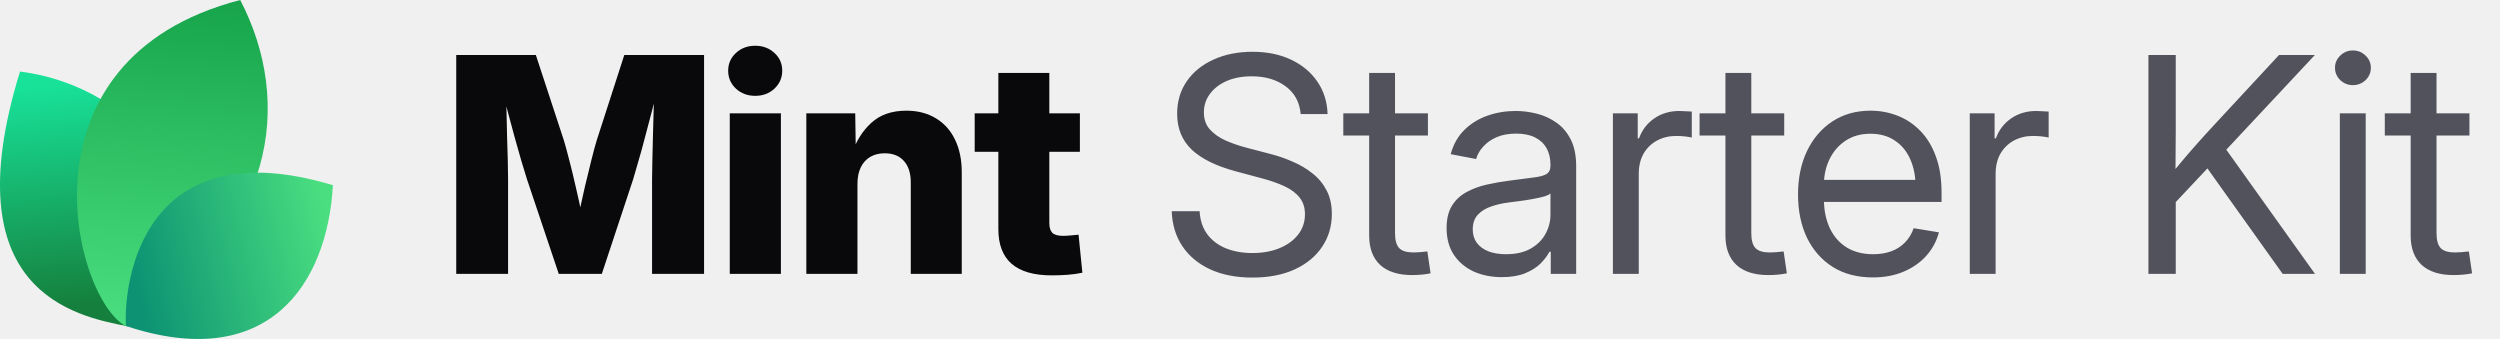
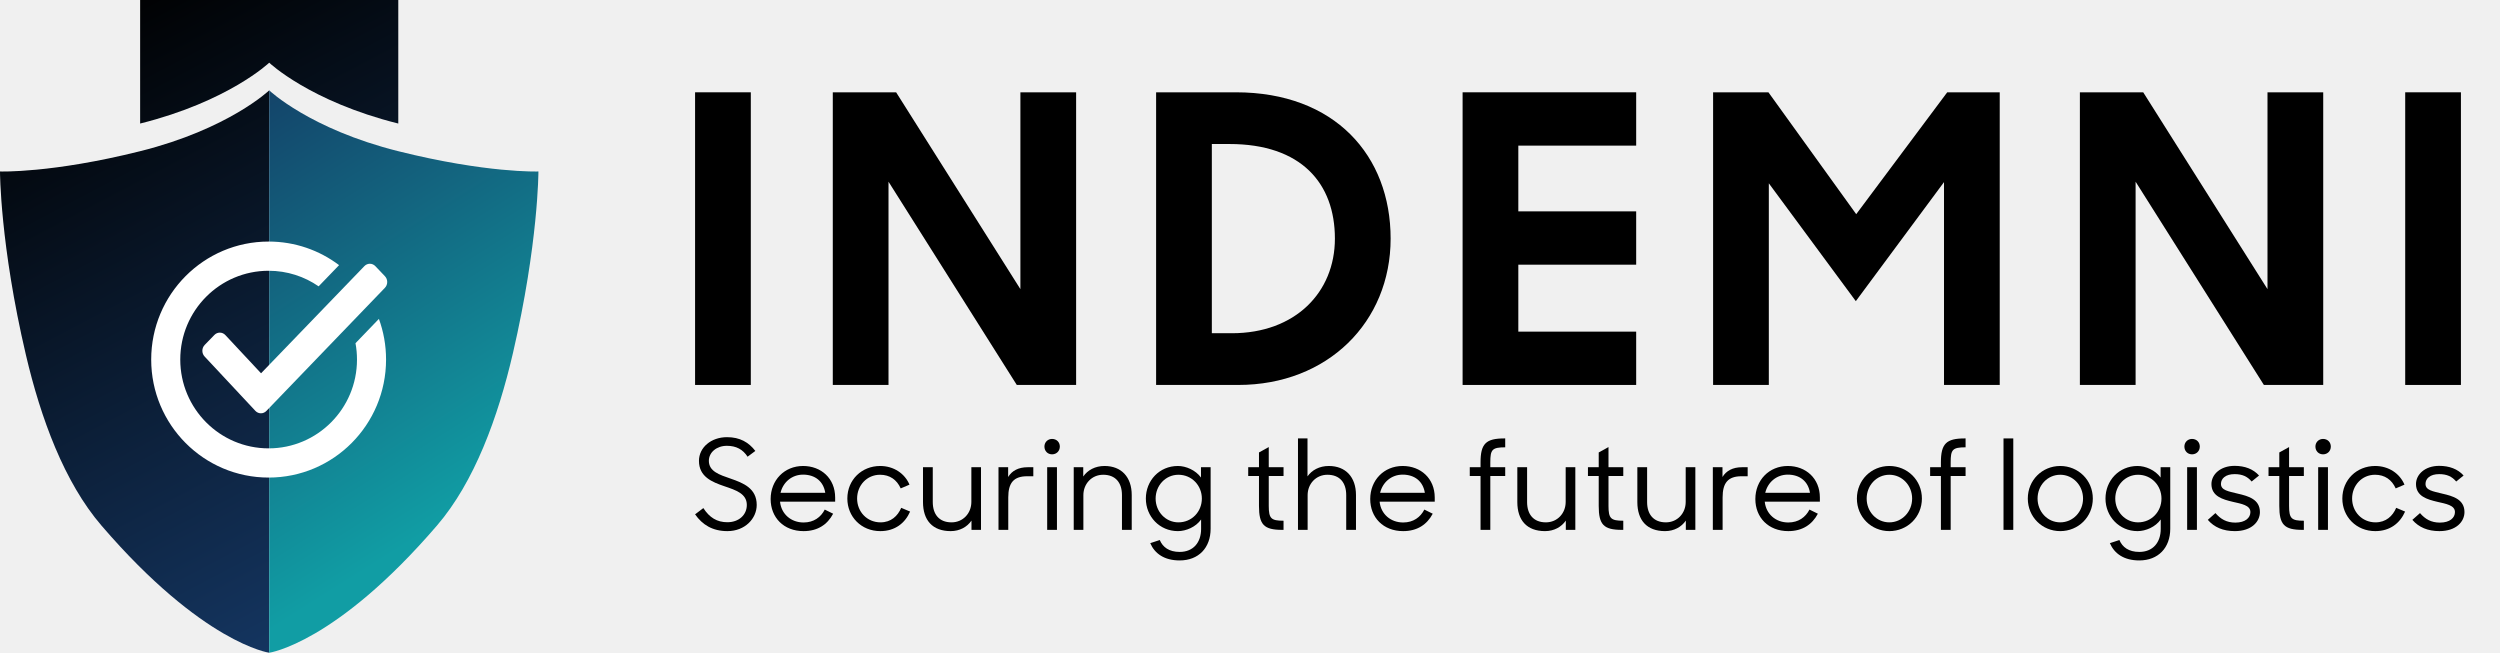
- <svg xmlns="http://www.w3.org/2000/svg" width="177" height="24" viewBox="0 0 177 24" fill="none">
-   <path d="M9.061 23.108C5.268 22.377 -3.391 20.627 1.417 5.064C9.634 6.099 16.973 14.064 9.061 23.108Z" fill="url(#paint0_linear_17557_2020)" />
-   <path d="M8.919 23.094C5.276 21.222 0.784 4.209 17.007 0C20.757 7.193 19.621 16.545 8.919 23.094Z" fill="url(#paint1_linear_17557_2020)" />
-   <path d="M8.914 23.079C8.735 19.882 10.159 9.085 23.57 13.111C23.181 20.123 18.984 26.418 8.914 23.079Z" fill="url(#paint2_linear_17557_2020)" />
-   <path d="M32.301 19.392V3.894H37.938L39.925 9.948C40.036 10.315 40.164 10.787 40.31 11.362C40.462 11.938 40.611 12.552 40.757 13.204C40.91 13.855 41.048 14.483 41.173 15.086C41.305 15.682 41.412 16.192 41.495 16.615H40.695C40.771 16.192 40.871 15.682 40.996 15.086C41.128 14.49 41.267 13.866 41.412 13.214C41.565 12.562 41.714 11.948 41.86 11.373C42.005 10.79 42.133 10.315 42.244 9.948L44.2 3.894H49.848V19.392H46.166V12.704C46.166 12.357 46.173 11.917 46.187 11.383C46.2 10.849 46.214 10.27 46.228 9.646C46.249 9.022 46.266 8.391 46.28 7.753C46.301 7.115 46.311 6.519 46.311 5.964H46.623C46.485 6.561 46.332 7.181 46.166 7.826C45.999 8.471 45.833 9.102 45.666 9.719C45.507 10.336 45.351 10.901 45.198 11.414C45.053 11.928 44.928 12.357 44.824 12.704L42.608 19.392H39.561L37.314 12.704C37.203 12.357 37.072 11.928 36.919 11.414C36.773 10.901 36.614 10.34 36.441 9.729C36.274 9.112 36.104 8.481 35.931 7.836C35.764 7.192 35.608 6.567 35.463 5.964H35.827C35.834 6.512 35.844 7.105 35.858 7.743C35.872 8.374 35.886 9.005 35.9 9.636C35.92 10.26 35.938 10.839 35.952 11.373C35.965 11.907 35.972 12.351 35.972 12.704V19.392H32.301ZM51.668 19.392V8.024H55.288V19.392H51.668ZM53.468 6.786C52.927 6.786 52.473 6.616 52.105 6.276C51.738 5.93 51.554 5.507 51.554 5.007C51.554 4.508 51.738 4.088 52.105 3.749C52.473 3.409 52.927 3.239 53.468 3.239C54.009 3.239 54.463 3.409 54.83 3.749C55.198 4.082 55.382 4.501 55.382 5.007C55.382 5.507 55.198 5.93 54.83 6.276C54.463 6.616 54.009 6.786 53.468 6.786ZM60.708 13.027V19.392H57.088V8.024H60.551L60.593 10.967H60.281C60.593 10.024 61.061 9.268 61.685 8.7C62.309 8.124 63.138 7.836 64.171 7.836C64.975 7.836 65.672 8.017 66.262 8.377C66.851 8.731 67.302 9.234 67.614 9.885C67.933 10.537 68.092 11.307 68.092 12.194V19.392H64.483V12.912C64.483 12.26 64.32 11.754 63.994 11.394C63.675 11.033 63.221 10.853 62.632 10.853C62.25 10.853 61.914 10.936 61.623 11.102C61.332 11.269 61.106 11.515 60.947 11.841C60.787 12.16 60.708 12.555 60.708 13.027ZM76.456 8.024V10.749H69.008V8.024H76.456ZM70.683 5.163H74.292V15.783C74.292 16.102 74.361 16.334 74.5 16.48C74.646 16.625 74.899 16.698 75.259 16.698C75.405 16.698 75.596 16.688 75.831 16.667C76.074 16.646 76.251 16.629 76.362 16.615L76.632 19.309C76.313 19.378 75.963 19.427 75.582 19.455C75.207 19.482 74.836 19.496 74.469 19.496C73.2 19.496 72.25 19.222 71.619 18.674C70.995 18.127 70.683 17.308 70.683 16.22V5.163Z" fill="#09090B" />
-   <path d="M88.667 19.652C87.523 19.652 86.528 19.458 85.682 19.07C84.843 18.681 84.188 18.137 83.716 17.437C83.245 16.736 82.992 15.908 82.957 14.951H84.933C84.968 15.596 85.148 16.14 85.474 16.584C85.8 17.021 86.24 17.354 86.795 17.582C87.35 17.804 87.974 17.915 88.667 17.915C89.388 17.915 90.026 17.801 90.581 17.572C91.143 17.343 91.583 17.024 91.902 16.615C92.228 16.199 92.391 15.717 92.391 15.169C92.391 14.698 92.266 14.306 92.017 13.994C91.767 13.675 91.413 13.408 90.956 13.193C90.498 12.978 89.954 12.787 89.323 12.621L87.502 12.132C86.123 11.765 85.082 11.255 84.382 10.603C83.689 9.944 83.342 9.095 83.342 8.055C83.342 7.174 83.571 6.404 84.028 5.746C84.486 5.087 85.117 4.577 85.921 4.217C86.726 3.849 87.645 3.666 88.678 3.666C89.718 3.666 90.63 3.853 91.413 4.227C92.204 4.602 92.824 5.122 93.275 5.787C93.726 6.446 93.965 7.209 93.993 8.076H92.089C92.013 7.23 91.656 6.574 91.018 6.11C90.387 5.638 89.586 5.403 88.615 5.403C87.95 5.403 87.36 5.513 86.847 5.735C86.341 5.957 85.946 6.262 85.661 6.651C85.377 7.032 85.235 7.469 85.235 7.961C85.235 8.447 85.377 8.849 85.661 9.168C85.946 9.48 86.317 9.74 86.774 9.948C87.232 10.149 87.724 10.319 88.251 10.457L89.884 10.884C90.439 11.023 90.977 11.206 91.496 11.435C92.023 11.657 92.495 11.934 92.911 12.267C93.334 12.593 93.67 12.995 93.92 13.474C94.17 13.945 94.294 14.504 94.294 15.149C94.294 16.015 94.066 16.788 93.608 17.468C93.157 18.148 92.512 18.681 91.673 19.07C90.834 19.458 89.832 19.652 88.667 19.652ZM101.097 8.024V9.594H95.106V8.024H101.097ZM96.937 5.163H98.767V16.521C98.767 17 98.865 17.347 99.059 17.562C99.26 17.77 99.6 17.874 100.078 17.874C100.21 17.874 100.366 17.867 100.546 17.853C100.733 17.832 100.903 17.815 101.056 17.801L101.285 19.351C101.097 19.392 100.886 19.423 100.65 19.444C100.414 19.465 100.189 19.475 99.974 19.475C98.996 19.475 98.244 19.236 97.717 18.758C97.197 18.272 96.937 17.579 96.937 16.677V5.163ZM106.33 19.621C105.595 19.621 104.932 19.489 104.343 19.226C103.754 18.955 103.285 18.564 102.939 18.05C102.592 17.53 102.419 16.896 102.419 16.147C102.419 15.495 102.547 14.965 102.804 14.556C103.06 14.146 103.403 13.828 103.833 13.599C104.263 13.363 104.742 13.186 105.269 13.068C105.796 12.95 106.333 12.857 106.881 12.787C107.574 12.69 108.132 12.617 108.555 12.569C108.978 12.52 109.287 12.441 109.481 12.33C109.675 12.212 109.772 12.014 109.772 11.737V11.654C109.772 11.203 109.679 10.815 109.492 10.489C109.311 10.163 109.041 9.91 108.68 9.729C108.32 9.549 107.872 9.459 107.338 9.459C106.805 9.459 106.34 9.546 105.945 9.719C105.556 9.892 105.241 10.118 104.998 10.395C104.755 10.665 104.593 10.953 104.509 11.258L102.71 10.915C102.897 10.222 103.22 9.65 103.677 9.199C104.135 8.748 104.679 8.412 105.31 8.19C105.941 7.968 106.607 7.857 107.307 7.857C107.8 7.857 108.295 7.92 108.795 8.044C109.301 8.169 109.765 8.381 110.188 8.679C110.611 8.97 110.951 9.369 111.208 9.875C111.464 10.374 111.593 11.005 111.593 11.768V19.392H109.793V17.822H109.7C109.568 18.085 109.363 18.359 109.086 18.643C108.809 18.921 108.444 19.153 107.994 19.34C107.543 19.527 106.988 19.621 106.33 19.621ZM106.621 17.998C107.321 17.998 107.904 17.867 108.368 17.603C108.84 17.333 109.19 16.986 109.419 16.563C109.654 16.133 109.772 15.682 109.772 15.211V13.692C109.703 13.769 109.554 13.841 109.325 13.911C109.096 13.973 108.829 14.032 108.524 14.088C108.226 14.143 107.921 14.192 107.609 14.233C107.304 14.275 107.033 14.309 106.798 14.337C106.354 14.393 105.938 14.49 105.549 14.628C105.168 14.76 104.86 14.954 104.624 15.211C104.388 15.467 104.27 15.811 104.27 16.241C104.27 16.615 104.367 16.934 104.561 17.198C104.762 17.461 105.04 17.662 105.393 17.801C105.747 17.933 106.156 17.998 106.621 17.998ZM114.193 19.392V8.024H115.951V9.792H116.045C116.253 9.209 116.61 8.741 117.116 8.388C117.622 8.034 118.219 7.857 118.905 7.857C119.058 7.857 119.217 7.864 119.384 7.878C119.55 7.885 119.682 7.892 119.779 7.899V9.74C119.716 9.719 119.578 9.695 119.363 9.667C119.155 9.639 118.922 9.625 118.666 9.625C118.174 9.625 117.726 9.733 117.324 9.948C116.922 10.163 116.603 10.471 116.367 10.874C116.138 11.276 116.024 11.758 116.024 12.319V19.392H114.193ZM126.322 8.024V9.594H120.33V8.024H126.322ZM122.161 5.163H123.992V16.521C123.992 17 124.089 17.347 124.283 17.562C124.484 17.77 124.824 17.874 125.302 17.874C125.434 17.874 125.59 17.867 125.77 17.853C125.958 17.832 126.127 17.815 126.28 17.801L126.509 19.351C126.322 19.392 126.11 19.423 125.874 19.444C125.639 19.465 125.413 19.475 125.198 19.475C124.221 19.475 123.468 19.236 122.941 18.758C122.421 18.272 122.161 17.579 122.161 16.677V5.163ZM132.604 19.642C131.502 19.642 130.555 19.396 129.765 18.903C128.974 18.404 128.364 17.714 127.934 16.834C127.511 15.946 127.3 14.927 127.3 13.775C127.3 12.611 127.511 11.584 127.934 10.697C128.364 9.802 128.964 9.102 129.734 8.596C130.51 8.089 131.408 7.836 132.428 7.836C133.1 7.836 133.738 7.954 134.341 8.19C134.952 8.426 135.489 8.783 135.954 9.261C136.425 9.74 136.793 10.343 137.056 11.071C137.327 11.792 137.462 12.645 137.462 13.63V14.296H128.433V12.735H136.463L135.631 13.297C135.631 12.541 135.506 11.876 135.257 11.3C135.007 10.725 134.643 10.277 134.165 9.958C133.686 9.632 133.107 9.469 132.428 9.469C131.748 9.469 131.162 9.632 130.67 9.958C130.177 10.284 129.796 10.725 129.526 11.279C129.262 11.827 129.13 12.441 129.13 13.12V14.046C129.13 14.864 129.273 15.572 129.557 16.168C129.841 16.757 130.243 17.211 130.763 17.53C131.283 17.842 131.901 17.998 132.615 17.998C133.093 17.998 133.523 17.929 133.905 17.79C134.293 17.645 134.619 17.433 134.882 17.156C135.153 16.879 135.354 16.546 135.486 16.157L137.275 16.449C137.108 17.08 136.81 17.634 136.38 18.113C135.95 18.591 135.413 18.966 134.768 19.236C134.123 19.507 133.402 19.642 132.604 19.642ZM139.459 19.392V8.024H141.217V9.792H141.311C141.519 9.209 141.876 8.741 142.382 8.388C142.888 8.034 143.485 7.857 144.171 7.857C144.324 7.857 144.483 7.864 144.649 7.878C144.816 7.885 144.948 7.892 145.045 7.899V9.74C144.982 9.719 144.844 9.695 144.629 9.667C144.421 9.639 144.188 9.625 143.932 9.625C143.439 9.625 142.992 9.733 142.59 9.948C142.188 10.163 141.869 10.471 141.633 10.874C141.404 11.276 141.29 11.758 141.29 12.319V19.392H139.459ZM153.429 14.961V12.715C153.783 12.257 154.136 11.82 154.49 11.404C154.844 10.981 155.204 10.565 155.572 10.156C155.939 9.74 156.314 9.327 156.695 8.918L161.355 3.894H163.893L157.277 10.967H157.184L153.429 14.961ZM152.108 19.392V3.894H154.043V9.241L154.022 12.559L154.043 13.505V19.392H152.108ZM161.615 19.392L155.967 11.477L157.173 9.969L163.903 19.392H161.615ZM165.661 19.392V8.024H167.492V19.392H165.661ZM166.587 6.027C166.24 6.027 165.942 5.909 165.692 5.673C165.443 5.43 165.318 5.139 165.318 4.799C165.318 4.459 165.443 4.172 165.692 3.936C165.942 3.693 166.24 3.572 166.587 3.572C166.934 3.572 167.232 3.693 167.482 3.936C167.731 4.172 167.856 4.459 167.856 4.799C167.856 5.139 167.731 5.43 167.482 5.673C167.232 5.909 166.934 6.027 166.587 6.027ZM174.836 8.024V9.594H168.844V8.024H174.836ZM170.675 5.163H172.506V16.521C172.506 17 172.603 17.347 172.797 17.562C172.998 17.77 173.338 17.874 173.816 17.874C173.948 17.874 174.104 17.867 174.284 17.853C174.472 17.832 174.641 17.815 174.794 17.801L175.023 19.351C174.836 19.392 174.624 19.423 174.388 19.444C174.153 19.465 173.927 19.475 173.712 19.475C172.735 19.475 171.982 19.236 171.455 18.758C170.935 18.272 170.675 17.579 170.675 16.677V5.163Z" fill="#52525C" />
+ <svg xmlns="http://www.w3.org/2000/svg" width="383" height="100" viewBox="0 0 383 100" fill="none">
+   <path d="M41.243 100L41.243 13.842C41.243 13.842 35.028 19.774 21.469 23.164C7.91 26.554 0 26.271 0 26.271C0 26.271 -3.50219e-06 37.455 3.97 54.379C6.256 64.125 9.859 73.901 15.537 80.508C31.073 98.588 41.243 100 41.243 100Z" fill="url(#paint0_linear_5_594)" />
+   <path d="M41.243 100C41.243 100 51.413 98.588 66.949 80.508C72.682 73.838 76.299 63.936 78.582 54.096C82.486 37.269 82.486 26.271 82.486 26.271C82.486 26.271 74.576 26.554 61.017 23.164C47.458 19.774 41.243 13.842 41.243 13.842L41.243 100Z" fill="url(#paint1_linear_5_594)" />
+   <path fill-rule="evenodd" clip-rule="evenodd" d="M58.974 42.319C59.438 42.807 59.438 43.598 58.974 44.086L40.812 62.953C40.345 63.444 39.586 63.44 39.123 62.944L31.342 54.614C30.881 54.122 30.889 53.331 31.357 52.847L32.843 51.316C33.311 50.832 34.064 50.84 34.524 51.332L39.993 57.187L55.82 40.773C56.285 40.285 57.038 40.285 57.502 40.773L58.974 42.319Z" fill="white" />
+   <path fill-rule="evenodd" clip-rule="evenodd" d="M54.691 55.085C54.691 62.598 48.63 68.689 41.154 68.689C33.678 68.689 27.617 62.598 27.617 55.085C27.617 47.571 33.678 41.481 41.154 41.481C43.997 41.481 46.636 42.362 48.814 43.867L51.946 40.619C48.94 38.35 45.203 37.006 41.154 37.006C31.218 37.006 23.164 45.1 23.164 55.085C23.164 65.07 31.218 73.164 41.154 73.164C51.09 73.164 59.144 65.07 59.144 55.085C59.144 52.895 58.757 50.797 58.047 48.854L54.462 52.579C54.612 53.391 54.691 54.229 54.691 55.085Z" fill="white" />
+   <path fill-rule="evenodd" clip-rule="evenodd" d="M21.469 0C21.469 0 33.521 0 41.243 0C48.965 0 61.017 0 61.017 0V18.927C47.458 15.537 41.243 9.605 41.243 9.605C41.243 9.605 35.028 15.537 21.469 18.927V0Z" fill="url(#paint2_linear_5_594)" />
+   <path d="M368.478 58.974V14.141H377.014V58.974H368.478Z" fill="black" />
+   <path d="M318.638 58.974V14.141H328.341L347.38 44.296V14.141H355.917V58.974H346.827L327.174 27.837V58.974H318.638Z" fill="black" />
+   <path d="M262.447 58.974V14.141H270.923L284.373 32.811L298.314 14.141H306.359V58.974H297.822V27.898L284.311 46.138L270.984 28.082V58.974H262.447Z" fill="black" />
+   <path d="M224.07 58.974V14.141H250.663V22.309H232.607V32.381H250.663V40.549H232.607V50.806H250.663V58.974H224.07Z" fill="black" />
+   <path d="M177.116 58.974V14.141H189.338C204.507 14.141 213.044 23.845 213.044 36.557C213.044 49.332 203.402 58.974 189.706 58.974H177.116ZM188.355 22.063H185.653V51.051H188.724C198.427 51.051 204.507 44.787 204.507 36.557C204.507 28.082 199.349 22.063 188.355 22.063Z" fill="black" />
+   <path d="M127.583 58.974V14.141H137.287L156.325 44.296V14.141H164.862V58.974H155.773L136.12 27.837V58.974H127.583Z" fill="black" />
+   <path d="M106.486 58.974V14.141H115.023V58.974H106.486Z" fill="black" />
+   <path d="M373.719 81.368C371.915 81.368 370.552 80.773 369.573 79.641L370.744 78.605C371.531 79.526 372.452 80.063 373.796 80.063C375.312 80.063 376.099 79.334 376.099 78.451C376.099 77.395 374.717 77.184 373.392 76.877C371.857 76.513 370.13 76.033 370.13 74.152C370.13 72.713 371.473 71.369 373.68 71.369C375.235 71.369 376.521 71.849 377.423 72.847L376.291 73.768C375.638 73.001 374.87 72.636 373.68 72.636C372.299 72.636 371.588 73.308 371.588 74.133C371.588 75.112 372.702 75.265 374.179 75.63C375.772 75.995 377.557 76.493 377.557 78.451C377.557 79.91 376.291 81.368 373.719 81.368Z" fill="black" />
+   <path d="M363.893 81.368C360.957 81.368 358.846 79.142 358.846 76.378C358.846 73.5 361.053 71.388 363.874 71.388C365.966 71.388 367.655 72.559 368.365 74.248L367.022 74.824C366.427 73.5 365.352 72.732 363.855 72.732C361.84 72.732 360.343 74.363 360.343 76.378C360.343 78.394 361.859 80.025 363.932 80.025C365.525 80.025 366.561 79.065 367.098 77.799L368.461 78.374C367.693 80.121 366.177 81.368 363.893 81.368Z" fill="black" />
+   <path d="M355.144 71.58H356.641V81.177H355.144V71.58ZM354.722 68.414C354.722 67.742 355.24 67.243 355.892 67.243C356.583 67.243 357.082 67.742 357.082 68.414C357.082 69.085 356.583 69.604 355.892 69.604C355.201 69.604 354.722 69.085 354.722 68.414Z" fill="black" />
+   <path d="M347.538 72.924V71.58H349.189V69.316L350.686 68.49V71.58H352.95V72.924H350.686V77.491C350.686 79.449 351.05 79.775 352.95 79.775V81.176H352.739C349.937 81.176 349.189 80.37 349.189 77.511V72.924H347.538Z" fill="black" />
+   <path d="M342.381 81.368C340.577 81.368 339.214 80.773 338.235 79.641L339.406 78.605C340.193 79.526 341.114 80.063 342.458 80.063C343.974 80.063 344.761 79.334 344.761 78.451C344.761 77.395 343.379 77.184 342.055 76.877C340.519 76.513 338.792 76.033 338.792 74.152C338.792 72.713 340.135 71.369 342.342 71.369C343.897 71.369 345.183 71.849 346.085 72.847L344.953 73.768C344.3 73.001 343.532 72.636 342.342 72.636C340.961 72.636 340.251 73.308 340.251 74.133C340.251 75.112 341.364 75.265 342.841 75.63C344.434 75.995 346.219 76.493 346.219 78.451C346.219 79.91 344.953 81.368 342.381 81.368Z" fill="black" />
+   <path d="M335.071 71.58H336.568V81.177H335.071V71.58ZM334.648 68.414C334.648 67.742 335.167 67.243 335.819 67.243C336.51 67.243 337.009 67.742 337.009 68.414C337.009 69.085 336.51 69.604 335.819 69.604C335.128 69.604 334.648 69.085 334.648 68.414Z" fill="black" />
+   <path d="M327.474 81.368C324.653 81.368 322.561 79.123 322.561 76.378C322.561 73.634 324.614 71.388 327.474 71.388C328.702 71.388 330.18 72.022 331.005 73.154V71.58H332.483V81.004C332.483 83.921 330.64 85.859 327.742 85.859C325.401 85.859 323.923 84.823 323.232 83.211L324.691 82.731C325.152 83.825 326.111 84.554 327.742 84.554C329.834 84.554 331.024 83.096 331.024 81.042V79.584C330.218 80.735 328.721 81.368 327.474 81.368ZM327.551 80.025C329.604 80.025 331.139 78.394 331.139 76.378C331.139 74.382 329.604 72.732 327.551 72.732C325.593 72.732 324.058 74.363 324.058 76.378C324.058 78.394 325.593 80.025 327.551 80.025Z" fill="black" />
+   <path d="M315.63 81.368C312.866 81.368 310.659 79.2 310.659 76.378C310.659 73.557 312.866 71.388 315.63 71.388C318.394 71.388 320.62 73.557 320.62 76.378C320.62 79.2 318.394 81.368 315.63 81.368ZM315.63 80.025C317.588 80.025 319.123 78.394 319.123 76.378C319.123 74.363 317.588 72.732 315.63 72.732C313.672 72.732 312.156 74.363 312.156 76.378C312.156 78.394 313.672 80.025 315.63 80.025Z" fill="black" />
+   <path d="M306.938 81.176V67.166H308.435V81.176H306.938Z" fill="black" />
+   <path d="M295.695 72.924V71.58H297.346V70.832C297.346 67.972 298.171 67.166 300.992 67.166H301.127V68.529C299.092 68.529 298.843 68.893 298.843 70.851V71.58H301.127V72.924H298.843V81.176H297.346V72.924H295.695Z" fill="black" />
+   <path d="M289.446 81.368C286.683 81.368 284.476 79.2 284.476 76.378C284.476 73.557 286.683 71.388 289.446 71.388C292.21 71.388 294.436 73.557 294.436 76.378C294.436 79.2 292.21 81.368 289.446 81.368ZM289.446 80.025C291.404 80.025 292.939 78.394 292.939 76.378C292.939 74.363 291.404 72.732 289.446 72.732C287.489 72.732 285.973 74.363 285.973 76.378C285.973 78.394 287.489 80.025 289.446 80.025Z" fill="black" />
+   <path d="M273.967 81.368C270.916 81.368 268.92 79.276 268.92 76.455C268.92 73.576 271.012 71.388 273.891 71.388C276.654 71.388 278.804 73.288 278.804 76.225V76.858H270.359C270.551 78.758 272.048 80.044 273.967 80.044C275.522 80.044 276.616 79.238 277.211 78.067L278.497 78.701C277.614 80.37 276.117 81.368 273.967 81.368ZM273.891 72.713C272.163 72.713 270.82 73.883 270.436 75.496H277.288C277.019 73.768 275.752 72.713 273.891 72.713Z" fill="black" />
+   <path d="M262.406 81.177V71.58H263.884V73.077C264.46 72.118 265.477 71.58 266.859 71.58H267.742V72.962H266.801C264.729 72.962 263.903 73.979 263.903 76.206V81.177H262.406Z" fill="black" />
+   <path d="M255.082 81.368C252.28 81.368 250.841 79.68 250.841 76.916V71.58H252.338V76.916C252.338 78.777 253.297 80.025 255.217 80.025C256.963 80.025 258.249 78.643 258.249 76.897V71.58H259.727V81.177H258.268V79.756C257.597 80.735 256.464 81.368 255.082 81.368Z" fill="black" />
+   <path d="M243.273 72.924V71.58H244.924V69.316L246.421 68.49V71.58H248.686V72.924H246.421V77.491C246.421 79.449 246.786 79.775 248.686 79.775V81.176H248.475C245.672 81.176 244.924 80.37 244.924 77.511V72.924H243.273Z" fill="black" />
+   <path d="M236.696 81.368C233.894 81.368 232.454 79.68 232.454 76.916V71.58H233.951V76.916C233.951 78.777 234.911 80.025 236.83 80.025C238.576 80.025 239.862 78.643 239.862 76.897V71.58H241.34V81.177H239.882V79.756C239.21 80.735 238.077 81.368 236.696 81.368Z" fill="black" />
+   <path d="M225.168 72.924V71.58H226.819V70.832C226.819 67.972 227.644 67.166 230.465 67.166H230.599V68.529C228.565 68.529 228.316 68.893 228.316 70.851V71.58H230.599V72.924H228.316V81.176H226.819V72.924H225.168Z" fill="black" />
+   <path d="M214.966 81.368C211.914 81.368 209.918 79.276 209.918 76.455C209.918 73.576 212.01 71.388 214.889 71.388C217.652 71.388 219.802 73.288 219.802 76.225V76.858H211.357C211.549 78.758 213.046 80.044 214.966 80.044C216.52 80.044 217.614 79.238 218.209 78.067L219.495 78.701C218.612 80.37 217.115 81.368 214.966 81.368ZM214.889 72.713C213.161 72.713 211.818 73.883 211.434 75.496H218.286C218.017 73.768 216.75 72.713 214.889 72.713Z" fill="black" />
+   <path d="M198.851 81.176V67.166H200.309V72.981C200.981 72.022 202.132 71.388 203.572 71.388C206.144 71.388 207.737 73.077 207.737 75.841V81.176H206.24V75.841C206.24 73.979 205.28 72.732 203.361 72.732C201.614 72.732 200.328 74.114 200.328 75.86V81.176H198.851Z" fill="black" />
+   <path d="M191.226 72.924V71.58H192.876V69.316L194.373 68.49V71.58H196.638V72.924H194.373V77.491C194.373 79.449 194.738 79.775 196.638 79.775V81.176H196.427C193.625 81.176 192.876 80.37 192.876 77.511V72.924H191.226Z" fill="black" />
+   <path d="M180.458 81.368C177.637 81.368 175.545 79.123 175.545 76.378C175.545 73.634 177.598 71.388 180.458 71.388C181.686 71.388 183.164 72.022 183.99 73.154V71.58H185.467V81.004C185.467 83.921 183.625 85.859 180.727 85.859C178.385 85.859 176.908 84.823 176.217 83.211L177.675 82.731C178.136 83.825 179.095 84.554 180.727 84.554C182.819 84.554 184.009 83.096 184.009 81.042V79.584C183.203 80.735 181.706 81.368 180.458 81.368ZM180.535 80.025C182.588 80.025 184.124 78.394 184.124 76.378C184.124 74.382 182.588 72.732 180.535 72.732C178.577 72.732 177.042 74.363 177.042 76.378C177.042 78.394 178.577 80.025 180.535 80.025Z" fill="black" />
+   <path d="M164.495 81.177V71.58H165.954V73.001C166.625 72.022 167.777 71.388 169.216 71.388C171.788 71.388 173.381 73.077 173.381 75.841V81.177H171.884V75.841C171.884 73.979 170.925 72.732 169.005 72.732C167.259 72.732 165.973 74.114 165.973 75.86V81.177H164.495Z" fill="black" />
+   <path d="M160.428 71.58H161.925V81.177H160.428V71.58ZM160.006 68.414C160.006 67.742 160.524 67.243 161.177 67.243C161.868 67.243 162.367 67.742 162.367 68.414C162.367 69.085 161.868 69.604 161.177 69.604C160.486 69.604 160.006 69.085 160.006 68.414Z" fill="black" />
+   <path d="M152.969 81.177V71.58H154.447V73.077C155.022 72.118 156.04 71.58 157.421 71.58H158.304V72.962H157.364C155.291 72.962 154.466 73.979 154.466 76.206V81.177H152.969Z" fill="black" />
+   <path d="M145.645 81.368C142.843 81.368 141.403 79.68 141.403 76.916V71.58H142.9V76.916C142.9 78.777 143.86 80.025 145.779 80.025C147.526 80.025 148.812 78.643 148.812 76.897V71.58H150.289V81.177H148.831V79.756C148.159 80.735 147.027 81.368 145.645 81.368Z" fill="black" />
+   <path d="M134.861 81.368C131.925 81.368 129.813 79.142 129.813 76.378C129.813 73.5 132.021 71.388 134.842 71.388C136.934 71.388 138.623 72.559 139.333 74.248L137.989 74.824C137.394 73.5 136.32 72.732 134.823 72.732C132.807 72.732 131.31 74.363 131.31 76.378C131.31 78.394 132.827 80.025 134.899 80.025C136.492 80.025 137.529 79.065 138.066 77.799L139.429 78.374C138.661 80.121 137.145 81.368 134.861 81.368Z" fill="black" />
+   <path d="M123.109 81.368C120.058 81.368 118.062 79.276 118.062 76.455C118.062 73.576 120.153 71.388 123.032 71.388C125.796 71.388 127.946 73.288 127.946 76.225V76.858H119.501C119.693 78.758 121.19 80.044 123.109 80.044C124.664 80.044 125.758 79.238 126.353 78.067L127.638 78.701C126.756 80.37 125.259 81.368 123.109 81.368ZM123.032 72.713C121.305 72.713 119.962 73.883 119.578 75.496H126.429C126.161 73.768 124.894 72.713 123.032 72.713Z" fill="black" />
+   <path d="M111.438 81.368C109.173 81.368 107.619 80.409 106.486 78.797L107.753 77.837C108.693 79.296 109.845 80.006 111.438 80.006C113.184 80.006 114.413 78.892 114.413 77.357C114.413 75.63 112.743 75.093 110.997 74.498C109.077 73.845 107.081 73.039 107.081 70.602C107.081 68.567 108.924 66.974 111.38 66.974C113.357 66.974 114.701 67.761 115.718 69.085L114.528 69.968C113.818 68.855 112.781 68.298 111.361 68.298C109.787 68.298 108.597 69.296 108.597 70.602C108.597 72.214 110.21 72.732 111.937 73.327C113.875 73.999 115.929 74.805 115.929 77.357C115.929 79.43 114.144 81.368 111.438 81.368Z" fill="black" />
  <defs>
-     <linearGradient id="paint0_linear_17557_2020" x1="3.776" y1="5.916" x2="5.232" y2="21.559" gradientUnits="userSpaceOnUse">
-       <stop stop-color="#18E299" />
-       <stop offset="1" stop-color="#15803D" />
+     <linearGradient id="paint0_linear_5_594" x1="2.87946e-07" y1="7.669" x2="47.027" y2="96.953" gradientUnits="userSpaceOnUse">
+       <stop />
+       <stop offset="1" stop-color="#143560" />
    </linearGradient>
-     <linearGradient id="paint1_linear_17557_2020" x1="12.171" y1="-0.718" x2="10.19" y2="22.983" gradientUnits="userSpaceOnUse">
-       <stop stop-color="#16A34A" />
-       <stop offset="1" stop-color="#4ADE80" />
+     <linearGradient id="paint1_linear_5_594" x1="41.243" y1="2.24362e-06" x2="84.905" y2="69.265" gradientUnits="userSpaceOnUse">
+       <stop stop-color="#143560" />
+       <stop offset="1" stop-color="#119DA4" />
    </linearGradient>
-     <linearGradient id="paint2_linear_17557_2020" x1="23.133" y1="15.353" x2="9.338" y2="18.52" gradientUnits="userSpaceOnUse">
-       <stop stop-color="#4ADE80" />
-       <stop offset="1" stop-color="#0D9373" />
+     <linearGradient id="paint2_linear_5_594" x1="2.87946e-07" y1="7.669" x2="47.027" y2="96.953" gradientUnits="userSpaceOnUse">
+       <stop />
+       <stop offset="1" stop-color="#143560" />
    </linearGradient>
  </defs>
</svg>
